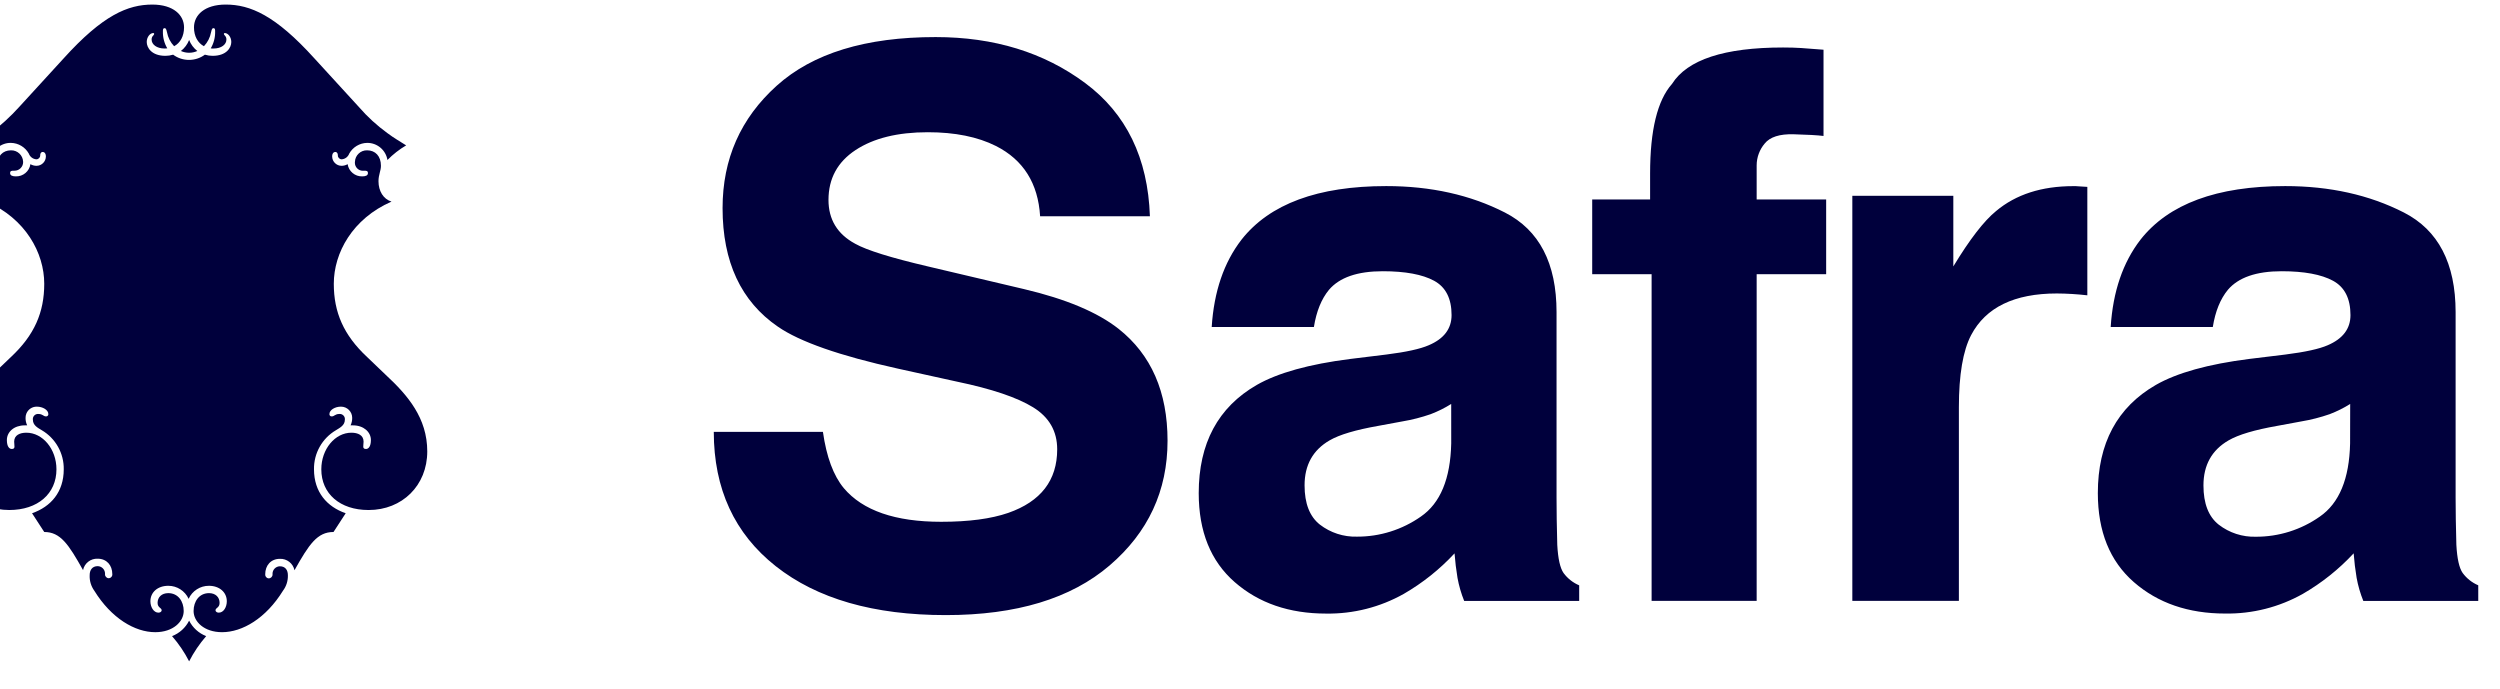
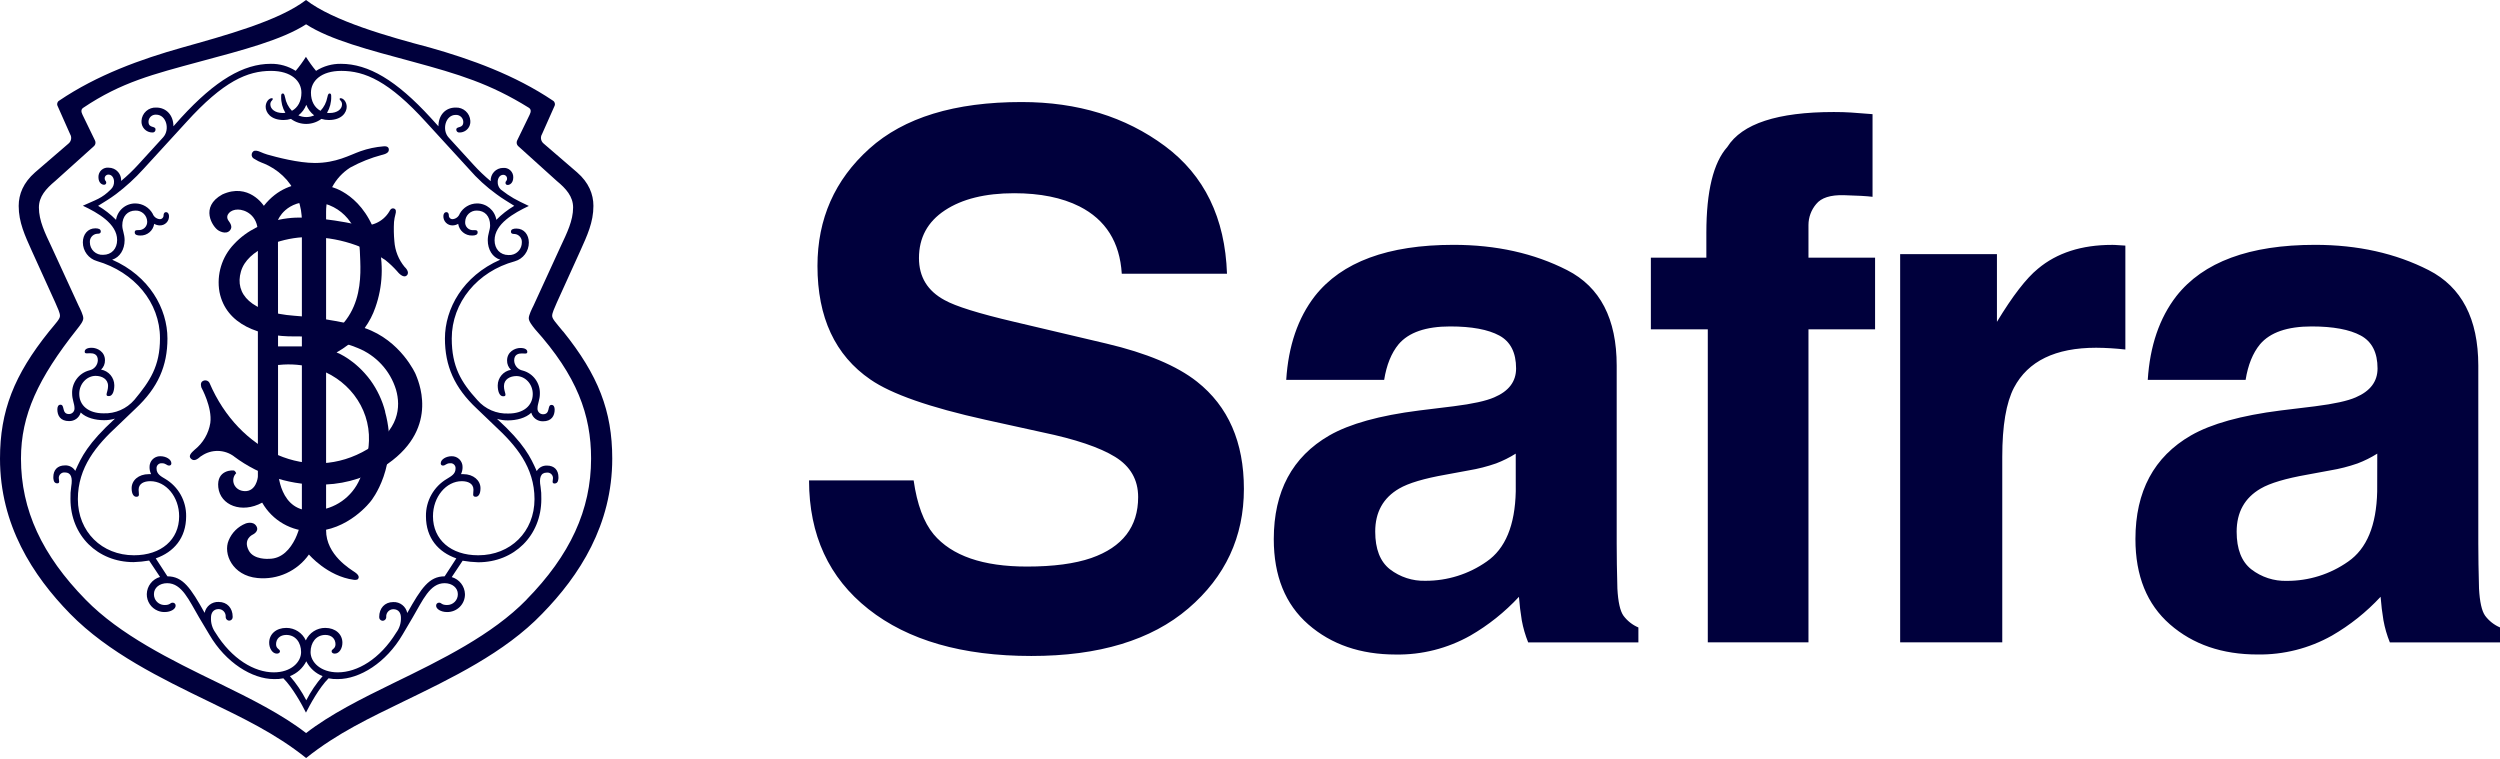
- <svg xmlns="http://www.w3.org/2000/svg" clip-rule="evenodd" fill-rule="evenodd" stroke-linejoin="round" stroke-miterlimit="2" width="345" height="95" viewBox="118 155 345 95">
-   <g fill="#00003c" fill-rule="nonzero" transform="matrix(1.04956 0 0 1.04956 100 145.423)">
-     <path d="m125.351 65.91c.468 3.285 1.382 5.75 2.741 7.392 2.494 2.955 6.763 4.431 12.808 4.43 3.625 0 6.567-.392 8.826-1.173 4.286-1.5 6.428-4.286 6.428-8.358 0-2.38-1.054-4.22-3.163-5.52s-5.44-2.424-9.992-3.372l-7.789-1.715c-7.655-1.694-12.916-3.535-15.782-5.52-4.848-3.323-7.272-8.52-7.272-15.592 0-6.45 2.372-11.81 7.114-16.082 4.743-4.271 11.712-6.405 20.906-6.4 7.676 0 14.224 2.011 19.644 6.034s8.261 9.863 8.524 17.522h-14.436c-.267-4.33-2.202-7.409-5.806-9.235-2.399-1.206-5.385-1.81-8.956-1.81-3.971 0-7.142.784-9.511 2.349s-3.553 3.748-3.553 6.548c0 2.582 1.172 4.504 3.515 5.767 1.499.845 4.686 1.838 9.56 2.981l12.628 2.979c5.533 1.305 9.681 3.048 12.446 5.231 4.288 3.392 6.432 8.294 6.432 14.709 0 6.583-2.541 12.05-7.623 16.402-5.083 4.35-12.262 6.525-21.539 6.523-9.473 0-16.923-2.143-22.35-6.428-5.427-4.286-8.144-10.173-8.151-17.663h14.351zm82.608-3.672c-.854.536-1.758.986-2.7 1.344-1.216.423-2.466.743-3.736.954l-3.163.585c-2.967.524-5.1 1.154-6.394 1.908-2.193 1.272-3.288 3.242-3.286 5.91 0 2.38.669 4.1 2.007 5.158 1.395 1.077 3.12 1.639 4.882 1.588 3.007.012 5.944-.911 8.404-2.64 2.559-1.76 3.888-4.969 3.989-9.625l-.003-5.183zm-8.51-6.5c2.59-.325 4.442-.733 5.557-1.22 1.999-.848 3-2.168 3.002-3.961 0-2.183-.768-3.69-2.302-4.52-1.535-.831-3.782-1.248-6.742-1.25-3.332 0-5.691.815-7.078 2.446-.992 1.204-1.651 2.832-1.979 4.883h-13.437c.295-4.656 1.603-8.484 3.922-11.484 3.693-4.694 10.035-7.04 19.026-7.04 5.858 0 11.055 1.157 15.591 3.47 4.537 2.315 6.804 6.683 6.801 13.104v24.434c0 1.697.029 3.75.095 6.161.099 1.824.375 3.06.83 3.71.527.713 1.236 1.271 2.052 1.617v2.052h-15.12c-.395-.978-.689-1.993-.879-3.03-.177-1.069-.307-2.145-.39-3.226-1.947 2.1-4.198 3.896-6.678 5.327-3.115 1.752-6.64 2.646-10.214 2.59-4.846 0-8.848-1.377-12.006-4.132-3.159-2.755-4.738-6.656-4.738-11.702 0-6.548 2.541-11.29 7.623-14.223 2.786-1.596 6.887-2.736 12.302-3.422zm54.536-40.298c.703.05 1.69.123 2.928.222v11.34c-.781-.1-2.088-.173-3.93-.223-1.842-.049-3.107.352-3.807 1.222-.677.8-1.051 1.814-1.054 2.862v4.492h9.138v9.826h-9.138v42.95h-13.813v-42.951h-7.81v-9.826h7.613v-3.418c0-5.699.961-9.625 2.882-11.78 2.018-3.192 6.883-4.787 14.597-4.787.876 0 1.673.023 2.39.07m36.424 18.183c.179.018.576.042 1.195.074v14.258c-1.328-.152-2.663-.233-4-.243-5.598 0-9.357 1.825-11.279 5.474-1.073 2.054-1.61 5.215-1.61 9.485v25.46h-14.01v-53.261h13.279v9.287c2.149-3.55 4.024-5.979 5.624-7.283 2.603-2.183 5.988-3.274 10.154-3.274.26 0 .478 0 .657.024m35.746 28.614c-.854.537-1.758.987-2.7 1.345-1.216.423-2.466.743-3.736.954l-3.163.585c-2.967.524-5.1 1.154-6.394 1.908-2.2 1.272-3.3 3.246-3.3 5.921 0 2.38.669 4.1 2.007 5.158 1.394 1.078 3.12 1.64 4.882 1.588 3.006.012 5.941-.91 8.4-2.64 2.561-1.761 3.892-4.97 3.993-9.626zm-8.51-6.498c2.59-.326 4.442-.734 5.557-1.222 1.994-.854 2.991-2.174 2.991-3.96 0-2.183-.767-3.69-2.302-4.52-1.535-.831-3.783-1.248-6.745-1.25-3.329 0-5.688.815-7.075 2.446-.991 1.204-1.651 2.832-1.979 4.883h-13.426c.295-4.656 1.603-8.484 3.922-11.484 3.693-4.694 10.035-7.04 19.026-7.04 5.858 0 11.055 1.157 15.591 3.47 4.537 2.315 6.807 6.68 6.812 13.097v24.435c0 1.697.033 3.75.098 6.161.099 1.824.375 3.06.83 3.71.527.712 1.234 1.271 2.049 1.618v2.052h-15.114c-.394-.978-.689-1.994-.878-3.031-.179-1.069-.309-2.145-.39-3.225-1.948 2.099-4.199 3.895-6.679 5.327-3.115 1.752-6.64 2.646-10.213 2.59-4.846 0-8.848-1.377-12.007-4.132-3.159-2.756-4.738-6.656-4.738-11.702 0-6.548 2.541-11.29 7.624-14.223 2.786-1.596 6.886-2.737 12.301-3.422l4.745-.577z" />
-     <path d="m65.594 76.183c-3.74 0-6.196-2.14-6.196-5.35 0-2.675 1.817-4.815 3.954-4.815.854 0 1.602.32 1.602 1.175 0 .535-.214.965.32.965.32 0 .643-.32.643-1.18 0-1.055-.963-1.925-2.351-1.925h-.323c.144-.3.218-.63.214-.964 0-.011 0-.023 0-.034 0-.802-.66-1.462-1.462-1.462-.01 0-.021 0-.032 0-.748 0-1.497.43-1.497.964-.018.134.063.263.191.306.042.014.086.018.13.011.319 0 .428-.317.962-.317.027-.003.053-.005.08-.005.367 0 .67.303.67.67 0 .027-.002.054-.005.081 0 .75-.64 1.056-1.174 1.39-1.816 1.067-2.92 3.035-2.885 5.14 0 2.995 1.712 4.927 4.168 5.776l-1.602 2.464c-2.137 0-3.209 1.608-5.131 5.03-.182-.902-1.003-1.542-1.922-1.5-1.178 0-1.926.855-1.926 2.035-.026.262.166.501.428.531.011.001.023.001.034.001.275 0 .502-.226.502-.502 0-.01 0-.02-.001-.03-.002-.024-.003-.049-.003-.073 0-.533.433-.974.966-.983.748 0 1.054.535 1.054 1.175.023.732-.204 1.45-.643 2.035-2.242 3.636-5.342 5.455-8.013 5.455-2.354 0-3.742-1.39-3.742-2.78 0-1.285.748-2.355 2.03-2.355.855 0 1.389.535 1.389 1.281 0 .644-.534.644-.534.965 0 .214.214.32.429.32.643 0 1.054-.746 1.054-1.496 0-1.18-.963-2.035-2.351-2.035-1.148-.005-2.197.669-2.67 1.715-.476-1.044-1.524-1.717-2.672-1.715-1.405 0-2.354.856-2.354 2.035 0 .75.428 1.496 1.054 1.496.21 0 .425-.106.425-.32 0-.32-.534-.32-.534-.965 0-.746.534-1.281 1.406-1.281 1.279 0 2.028 1.056 2.028 2.355 0 1.39-1.389 2.78-3.74 2.78-2.67 0-5.77-1.82-8.016-5.455-.429-.595-.643-1.319-.607-2.052 0-.641.32-1.176 1.054-1.176.533.009.966.45.966.983 0 .024-.001.049-.003.073-.001.01-.001.02-.001.03 0 .275.227.502.502.502.01 0 .019 0 .029-.001.263-.029.456-.268.429-.531 0-1.18-.748-2.035-1.922-2.035-.921-.045-1.744.596-1.926 1.5-1.908-3.407-2.977-5.012-5.103-5.012l-1.602-2.464c2.46-.855 4.168-2.78 4.168-5.776.034-2.105-1.071-4.073-2.886-5.14-.534-.32-1.173-.64-1.173-1.39-.003-.026-.005-.052-.005-.078 0-.369.304-.673.673-.673.027 0 .054.002.08.005.535 0 .64.317.96.317.014.002.027.003.041.003.156 0 .284-.128.284-.284 0-.012 0-.024-.002-.036 0-.535-.748-.964-1.497-.964-.609-.017-1.168.351-1.393.917-.073.184-.109.38-.104.579-.004.334.07.664.214.964h-.32c-1.405 0-2.35.856-2.35 1.926 0 .858.32 1.179.64 1.179.533 0 .319-.43.319-.965 0-.855.748-1.175 1.606-1.175 2.137 0 3.953 2.14 3.953 4.815 0 3.21-2.46 5.35-6.199 5.35-4.382 0-7.696-3.21-7.696-7.705 0-4.39 2.566-7.392 5.45-10.056l2.46-2.355c3.1-2.89 4.38-5.885 4.38-9.627 0-4.069-2.46-8.563-7.584-10.809 1.054-.32 1.708-1.408 1.708-2.675 0-.855-.32-1.387-.32-2.03 0-1.286.748-2.035 1.817-2.035.851-.028 1.574.649 1.602 1.5.001.017.001.035.001.052 0 .618-.509 1.127-1.127 1.127-.017 0-.034 0-.051-.001-.32 0-.534 0-.534.32s.323.426.748.426c.951.032 1.784-.663 1.922-1.605.23.134.488.208.752.215.017.001.033.001.05.001.676 0 1.231-.556 1.231-1.231 0-.018 0-.037-.001-.055 0-.214-.106-.535-.425-.535-.215 0-.32.215-.32.426.001.011.001.022.001.033 0 .278-.229.507-.507.507-.01 0-.019 0-.029-.001-.438-.043-.813-.336-.962-.75-.477-.853-1.374-1.39-2.351-1.408-1.322-.023-2.471.943-2.675 2.25-.733-.745-1.56-1.391-2.46-1.922.854-.54 1.603-.965 2.46-1.61 1.352-1.022 2.605-2.168 3.743-3.424l5.876-6.42c5.13-5.67 8.434-7.06 11.65-7.06 2.779 0 4.167 1.39 4.167 2.995 0 1.179-.502 2.052-1.304 2.481-.487-.507-.813-1.148-.938-1.84-.109-.532-.214-.532-.323-.532-.215 0-.215.21-.215.426-.02.782.18 1.554.577 2.228-.116 0-.236.02-.352.02-1.054 0-1.708-.538-1.708-1.178-.01-.2.069-.395.215-.532.21-.215.105-.324 0-.324-.429 0-.858.535-.858 1.176 0 .75.643 1.82 2.46 1.82.342 0 .682-.051 1.009-.152 1.238.917 2.94.917 4.178 0 .328.101.67.152 1.012.152 1.814 0 2.46-1.056 2.46-1.82 0-.64-.428-1.176-.854-1.176-.105 0-.214.11 0 .324.143.139.219.333.211.532 0 .64-.64 1.179-1.708 1.179-.123 0-.246 0-.351-.021.397-.674.597-1.446.576-2.228 0-.215 0-.426-.214-.426-.106 0-.215 0-.32.531-.127.692-.453 1.331-.938 1.841-.801-.43-1.308-1.302-1.308-2.481 0-1.605 1.389-2.996 4.168-2.996 3.205 0 6.52 1.39 11.65 7.061l5.876 6.42c1.112 1.281 2.368 2.43 3.742 3.425.854.644 1.603 1.056 2.46 1.608-.9.53-1.727 1.177-2.46 1.922-.208-1.304-1.354-2.268-2.674-2.249-.977.017-1.875.554-2.351 1.408-.149.413-.523.706-.96.75-.01.001-.02.001-.03.001-.277 0-.505-.228-.505-.505 0-.012 0-.023.001-.035 0-.21-.109-.426-.32-.426-.323 0-.428.32-.428.535-.001.017-.001.033-.001.05 0 .678.558 1.236 1.236 1.236.016 0 .031 0 .047-.001.264-.007.522-.081.75-.215.14.94.971 1.634 1.921 1.605.43 0 .749-.105.749-.425s-.215-.32-.534-.32c-.043.005-.087.008-.131.008-.577 0-1.052-.475-1.052-1.052 0-.045.003-.091.009-.136.031-.849.75-1.523 1.599-1.5 1.072 0 1.82.75 1.82 2.035 0 .644-.323 1.176-.323 2.031 0 1.285.643 2.355 1.711 2.675-5.13 2.246-7.587 6.74-7.587 10.81 0 3.741 1.283 6.736 4.379 9.626l2.46 2.355c2.885 2.675 5.45 5.667 5.45 10.056 0 4.495-3.314 7.705-7.696 7.705zm-23.577 19.897c-.612-1.192-1.366-2.305-2.246-3.315.975-.377 1.775-1.102 2.246-2.035.47.932 1.269 1.657 2.242 2.035-.878 1.011-1.631 2.124-2.242 3.315zm1.079-80.251c-.687.31-1.474.31-2.161 0 .485-.375.859-.875 1.082-1.447.222.571.595 1.072 1.079 1.447z" />
-   </g>
+ <svg xmlns="http://www.w3.org/2000/svg" fill="none" width="343" height="104" viewBox="0 0 343 104">
+   <path d="M125.351 65.91c.468 3.285 1.382 5.75 2.741 7.392 2.494 2.955 6.763 4.431 12.808 4.43 3.625 0 6.567-.392 8.826-1.173 4.286-1.5 6.428-4.286 6.428-8.358 0-2.38-1.054-4.22-3.163-5.52-2.109-1.3-5.44-2.424-9.992-3.372l-7.789-1.715c-7.655-1.694-12.916-3.535-15.782-5.52-4.848-3.323-7.272-8.52-7.272-15.592 0-6.45 2.372-11.81 7.114-16.082 4.743-4.271 11.712-6.405 20.906-6.4 7.676 0 14.224 2.011 19.644 6.034 5.42 4.023 8.261 9.863 8.524 17.522h-14.436c-.267-4.33-2.202-7.409-5.806-9.235-2.399-1.206-5.385-1.81-8.956-1.81-3.971 0-7.142.784-9.511 2.349-2.369 1.565-3.553 3.748-3.553 6.548 0 2.582 1.172 4.504 3.515 5.767 1.499.845 4.686 1.838 9.56 2.981l12.628 2.979c5.533 1.305 9.681 3.048 12.446 5.231 4.288 3.392 6.432 8.294 6.432 14.709 0 6.583-2.541 12.05-7.623 16.402-5.083 4.35-12.262 6.525-21.539 6.523-9.473 0-16.923-2.143-22.35-6.428-5.427-4.286-8.144-10.173-8.151-17.663h14.351zm82.608-3.672c-.854.536-1.758.986-2.7 1.344a22.675 22.675 0 0 1-3.736.954l-3.163.585c-2.967.524-5.1 1.154-6.394 1.908-2.193 1.272-3.288 3.242-3.286 5.91 0 2.38.669 4.1 2.007 5.158a7.625 7.625 0 0 0 4.882 1.588 14.51 14.51 0 0 0 8.404-2.64c2.559-1.76 3.888-4.969 3.989-9.625l-.003-5.183zm-8.51-6.5c2.59-.325 4.442-.733 5.557-1.22 1.999-.848 3-2.168 3.002-3.961 0-2.183-.768-3.69-2.302-4.52-1.535-.831-3.782-1.248-6.742-1.25-3.332 0-5.691.815-7.078 2.446-.992 1.204-1.651 2.832-1.979 4.883H176.47c.295-4.656 1.603-8.484 3.922-11.484 3.693-4.694 10.035-7.04 19.026-7.04 5.858 0 11.055 1.157 15.591 3.47 4.537 2.315 6.804 6.683 6.801 13.104V74.6c0 1.697.029 3.75.095 6.161.099 1.824.375 3.06.83 3.71a4.961 4.961 0 0 0 2.052 1.617v2.052h-15.12a15.59 15.59 0 0 1-.879-3.03 36.989 36.989 0 0 1-.39-3.226 28.58 28.58 0 0 1-6.678 5.327 20.188 20.188 0 0 1-10.214 2.59c-4.846 0-8.848-1.377-12.006-4.132-3.159-2.755-4.738-6.656-4.738-11.702 0-6.548 2.541-11.29 7.623-14.223 2.786-1.596 6.887-2.736 12.302-3.422l4.762-.584zm54.536-40.298c.703.05 1.69.123 2.928.222v11.34c-.781-.1-2.088-.173-3.93-.223-1.842-.049-3.107.352-3.807 1.222a4.45 4.45 0 0 0-1.054 2.862v4.492h9.138v9.826h-9.138v42.95h-13.813V45.18h-7.81v-9.826h7.613v-3.418c0-5.699.961-9.625 2.882-11.78 2.018-3.192 6.883-4.787 14.597-4.787.876 0 1.673.023 2.39.07m36.424 18.183c.179.018.576.042 1.195.074v14.258a37.791 37.791 0 0 0-4-.243c-5.598 0-9.357 1.825-11.279 5.474-1.073 2.054-1.61 5.215-1.61 9.485v25.46h-14.01V34.869h13.279v9.287c2.149-3.55 4.024-5.979 5.624-7.283 2.603-2.183 5.988-3.274 10.154-3.274.26 0 .478 0 .657.024m35.746 28.614c-.854.537-1.758.987-2.7 1.345a22.675 22.675 0 0 1-3.736.954l-3.163.585c-2.967.524-5.1 1.154-6.394 1.908-2.2 1.272-3.3 3.246-3.3 5.921 0 2.38.669 4.1 2.007 5.158a7.614 7.614 0 0 0 4.882 1.588c3.006.012 5.941-.91 8.4-2.64 2.561-1.761 3.892-4.97 3.993-9.626l.011-5.193zm-8.51-6.498c2.59-.326 4.442-.734 5.557-1.222 1.994-.854 2.991-2.174 2.991-3.96 0-2.183-.767-3.69-2.302-4.52-1.535-.831-3.783-1.248-6.745-1.25-3.329 0-5.688.815-7.075 2.446-.991 1.204-1.651 2.832-1.979 4.883h-13.426c.295-4.656 1.603-8.484 3.922-11.484 3.693-4.694 10.035-7.04 19.026-7.04 5.858 0 11.055 1.157 15.591 3.47 4.537 2.315 6.807 6.68 6.812 13.097v24.435c0 1.697.033 3.75.098 6.161.099 1.824.375 3.06.83 3.71A4.972 4.972 0 0 0 343 86.083v2.052h-15.114a15.583 15.583 0 0 1-.878-3.031 35.861 35.861 0 0 1-.39-3.225 28.652 28.652 0 0 1-6.679 5.327 20.185 20.185 0 0 1-10.213 2.59c-4.846 0-8.848-1.377-12.007-4.132-3.159-2.756-4.738-6.656-4.738-11.702 0-6.548 2.541-11.29 7.624-14.223 2.786-1.596 6.886-2.737 12.301-3.422l4.745-.577zM65.6 76.183c-3.74 0-6.196-2.14-6.196-5.35 0-2.675 1.817-4.815 3.954-4.815.854 0 1.602.32 1.602 1.175 0 .535-.214.965.32.965.32 0 .643-.32.643-1.18 0-1.055-.963-1.925-2.351-1.925h-.323c.144-.3.218-.63.214-.964a1.462 1.462 0 0 0-1.494-1.496c-.748 0-1.497.43-1.497.964a.283.283 0 0 0 .191.306.28.28 0 0 0 .13.011c.319 0 .428-.317.962-.317a.67.67 0 0 1 .745.746c0 .75-.64 1.056-1.174 1.39a5.848 5.848 0 0 0-2.885 5.14c0 2.995 1.712 4.927 4.168 5.776l-1.602 2.464c-2.137 0-3.209 1.608-5.131 5.03a1.873 1.873 0 0 0-1.922-1.5c-1.178 0-1.926.855-1.926 2.035a.486.486 0 0 0 .428.531.502.502 0 0 0 .535-.531.983.983 0 0 1 .963-1.056c.748 0 1.054.535 1.054 1.175a3.22 3.22 0 0 1-.643 2.035c-2.242 3.636-5.342 5.455-8.013 5.455-2.354 0-3.742-1.39-3.742-2.78 0-1.285.748-2.355 2.03-2.355.855 0 1.389.535 1.389 1.281 0 .644-.534.644-.534.965 0 .214.214.32.429.32.643 0 1.054-.746 1.054-1.496 0-1.18-.963-2.035-2.351-2.035a2.917 2.917 0 0 0-2.67 1.715 2.932 2.932 0 0 0-2.672-1.715c-1.405 0-2.354.856-2.354 2.035 0 .75.428 1.496 1.054 1.496.21 0 .425-.106.425-.32 0-.32-.534-.32-.534-.965 0-.746.534-1.281 1.406-1.281 1.279 0 2.028 1.056 2.028 2.355 0 1.39-1.389 2.78-3.74 2.78-2.67 0-5.77-1.82-8.016-5.455a3.239 3.239 0 0 1-.607-2.052c0-.641.32-1.176 1.054-1.176a.983.983 0 0 1 .963 1.056.502.502 0 0 0 .53.531.485.485 0 0 0 .429-.531c0-1.18-.748-2.035-1.922-2.035a1.871 1.871 0 0 0-1.926 1.5c-1.908-3.407-2.977-5.012-5.103-5.012l-1.602-2.464c2.46-.855 4.168-2.78 4.168-5.776a5.853 5.853 0 0 0-2.886-5.14c-.534-.32-1.173-.64-1.173-1.39a.673.673 0 0 1 .748-.746c.535 0 .64.317.96.317a.284.284 0 0 0 .323-.317c0-.535-.748-.964-1.497-.964a1.456 1.456 0 0 0-1.393.917c-.073.184-.109.38-.104.579-.004.334.07.664.214.964h-.32c-1.405 0-2.35.856-2.35 1.926 0 .858.32 1.179.64 1.179.533 0 .319-.43.319-.965 0-.855.748-1.175 1.606-1.175 2.137 0 3.953 2.14 3.953 4.815 0 3.21-2.46 5.35-6.199 5.35-4.382 0-7.696-3.21-7.696-7.705 0-4.39 2.566-7.392 5.45-10.056l2.46-2.355c3.1-2.89 4.38-5.885 4.38-9.627 0-4.069-2.46-8.563-7.584-10.809 1.054-.32 1.708-1.408 1.708-2.675 0-.855-.32-1.387-.32-2.03 0-1.286.748-2.035 1.817-2.035a1.552 1.552 0 0 1 1.602 1.5 1.127 1.127 0 0 1-1.177 1.178c-.32 0-.534 0-.534.32s.323.426.748.426a1.878 1.878 0 0 0 1.922-1.605c.23.134.488.208.752.215a1.231 1.231 0 0 0 1.28-1.285c0-.214-.106-.535-.425-.535-.215 0-.32.215-.32.426a.507.507 0 0 1-.535.539 1.141 1.141 0 0 1-.962-.75 2.75 2.75 0 0 0-2.351-1.408 2.661 2.661 0 0 0-2.675 2.25 11.997 11.997 0 0 0-2.46-1.922c.854-.54 1.603-.965 2.46-1.61a27.076 27.076 0 0 0 3.743-3.424l5.876-6.42c5.13-5.67 8.434-7.06 11.65-7.06 2.779 0 4.167 1.39 4.167 2.995 0 1.179-.502 2.052-1.304 2.481a3.57 3.57 0 0 1-.938-1.84c-.109-.532-.214-.532-.323-.532-.215 0-.215.21-.215.426a4.17 4.17 0 0 0 .577 2.228c-.116 0-.236.02-.352.02-1.054 0-1.708-.538-1.708-1.178a.683.683 0 0 1 .215-.532c.21-.215.105-.324 0-.324-.429 0-.858.535-.858 1.176 0 .75.643 1.82 2.46 1.82.342 0 .682-.051 1.009-.152a3.51 3.51 0 0 0 4.178 0c.328.101.67.152 1.012.152 1.814 0 2.46-1.056 2.46-1.82 0-.64-.428-1.176-.854-1.176-.105 0-.214.11 0 .324a.703.703 0 0 1 .211.532c0 .64-.64 1.179-1.708 1.179-.123 0-.246 0-.351-.021a4.17 4.17 0 0 0 .576-2.228c0-.215 0-.426-.214-.426-.106 0-.215 0-.32.531a3.624 3.624 0 0 1-.938 1.841c-.801-.43-1.308-1.302-1.308-2.481 0-1.605 1.389-2.996 4.168-2.996 3.205 0 6.52 1.39 11.65 7.061l5.876 6.42a22.152 22.152 0 0 0 3.742 3.425c.854.644 1.603 1.056 2.46 1.608-.9.53-1.727 1.177-2.46 1.922a2.669 2.669 0 0 0-2.674-2.249 2.746 2.746 0 0 0-2.351 1.408 1.143 1.143 0 0 1-.96.75.505.505 0 0 1-.534-.539c0-.21-.109-.426-.32-.426-.323 0-.428.32-.428.535a1.236 1.236 0 0 0 1.282 1.285c.264-.007.522-.081.75-.215a1.884 1.884 0 0 0 1.921 1.605c.43 0 .749-.105.749-.425s-.215-.32-.534-.32a1.052 1.052 0 0 1-1.174-1.18 1.557 1.557 0 0 1 1.599-1.5c1.072 0 1.82.75 1.82 2.035 0 .644-.323 1.176-.323 2.031 0 1.285.643 2.355 1.711 2.675-5.13 2.246-7.587 6.74-7.587 10.81 0 3.741 1.283 6.736 4.379 9.626l2.46 2.355c2.885 2.675 5.45 5.667 5.45 10.056 0 4.495-3.314 7.705-7.696 7.705H65.6zM42.023 96.08a16.572 16.572 0 0 0-2.246-3.315 4.22 4.22 0 0 0 2.246-2.035 4.22 4.22 0 0 0 2.242 2.035 16.606 16.606 0 0 0-2.242 3.315zm1.079-80.251a2.629 2.629 0 0 1-2.161 0 3.381 3.381 0 0 0 1.082-1.447 3.375 3.375 0 0 0 1.079 1.447zM75.046 63.88a1.541 1.541 0 0 0-1.406.753c-.854-1.925-1.708-3.745-5.45-7.17.485.148.99.22 1.497.215 1.177 0 2.46-.324 3.205-1.056a1.616 1.616 0 0 0 1.606 1.18c1.173 0 1.602-.75 1.602-1.606 0-.323-.109-.644-.429-.644-.64 0-.105 1.285-1.173 1.285a.762.762 0 0 1-.749-.859c0-.531.32-1.175.32-1.925a3.172 3.172 0 0 0-2.351-3.21 1.451 1.451 0 0 1-1.174-1.39c0-.856.64-.962 1.054-.962.415 0 .749.106.749-.214s-.32-.535-.96-.535c-.748 0-1.816.535-1.816 1.71a1.689 1.689 0 0 0 .534 1.285 2.19 2.19 0 0 0-1.817 2.144c0 .746.21 1.492.749 1.492.64 0 .105-.535.105-1.39 0-.961.854-1.387 1.711-1.387 1.174 0 2.242 1.056 2.242 2.464 0 1.605-1.282 2.675-3.314 2.675a5.333 5.333 0 0 1-4.287-1.844c-2.245-2.464-3.514-4.6-3.514-8.448 0-4.928 3.514-9.204 8.655-10.595a2.656 2.656 0 0 0 1.923-2.57c0-1.055-.64-1.921-1.708-1.921-.429 0-.749.102-.749.426s.32.32.534.32a1.086 1.086 0 0 1 .96 1.176 1.72 1.72 0 0 1-1.13 1.614 1.71 1.71 0 0 1-.687.1c-1.174 0-1.922-.855-1.922-2.034 0-2.246 2.674-3.745 4.702-4.703-1.817-.859-2.46-1.18-3.848-2.25a1.377 1.377 0 0 1-.425-1.055c0-.535.32-.965.748-.965a.507.507 0 0 1 .534.536c0 .32-.214.32-.214.535a.282.282 0 0 0 .32.32c.214 0 .748-.211.748-1.056a1.269 1.269 0 0 0-1.388-1.285 1.714 1.714 0 0 0-1.711 1.82 22.692 22.692 0 0 1-2.351-2.246l-3.42-3.745c-.963-1.056-.428-3.1.96-3.1a.982.982 0 0 1 1.054.964c0 .96-.963.531-.963 1.056a.389.389 0 0 0 .432.394 1.48 1.48 0 0 0 1.42-.997c.068-.195.094-.402.077-.608a1.93 1.93 0 0 0-2.03-1.816c-1.407 0-2.348 1.056-2.348 2.57l-1.072-1.18c-4.702-5.136-8.547-7.392-12.3-7.392a6.181 6.181 0 0 0-3.42.965 16.702 16.702 0 0 1-1.387-1.926 16.76 16.76 0 0 1-1.406 1.926 6.181 6.181 0 0 0-3.42-.965c-3.739 0-7.587 2.25-12.3 7.392l-1.053 1.18c0-1.5-.963-2.57-2.351-2.57a1.924 1.924 0 0 0-2.031 1.816 1.49 1.49 0 0 0 1.497 1.605.387.387 0 0 0 .425-.426c0-.535-.96-.106-.96-1.056a.985.985 0 0 1 .66-.914.98.98 0 0 1 .395-.05c1.388 0 1.922 2.03.962 3.1L18.97 22.58a22.703 22.703 0 0 1-2.351 2.245 1.721 1.721 0 0 0-1.03-1.678 1.713 1.713 0 0 0-.678-.141 1.264 1.264 0 0 0-1.406 1.284c0 .86.534 1.056.749 1.056a.281.281 0 0 0 .32-.32c0-.215-.211-.215-.211-.535a.505.505 0 0 1 .534-.535c.428 0 .748.43.748.964a1.38 1.38 0 0 1-.428 1.056c-1.283 1.285-2.032 1.408-3.849 2.25 2.032.957 4.702 2.463 4.702 4.702 0 1.179-.745 2.034-1.922 2.034a1.713 1.713 0 0 1-1.817-1.714 1.093 1.093 0 0 1 .963-1.175c.211 0 .534 0 .534-.32 0-.321-.323-.427-.748-.427-1.054 0-1.712.856-1.712 1.922a2.667 2.667 0 0 0 1.926 2.57c5.128 1.5 8.656 5.67 8.656 10.594 0 3.851-1.388 5.882-3.514 8.448a5.338 5.338 0 0 1-4.25 1.848c-2.03 0-3.313-1.056-3.313-2.675 0-1.39 1.054-2.464 2.245-2.464.854 0 1.708.426 1.708 1.387 0 .855-.534 1.39.11 1.39.534 0 .748-.746.748-1.492a2.198 2.198 0 0 0-1.817-2.144 1.7 1.7 0 0 0 .534-1.285c0-1.175-1.054-1.71-1.817-1.71-.643 0-.963.214-.963.535 0 .32.32.214.749.214s1.054.106 1.054.961a1.459 1.459 0 0 1-1.173 1.39 3.163 3.163 0 0 0-2.355 3.21c0 .75.323 1.409.323 1.926a.765.765 0 0 1-.748.859c-1.054 0-.534-1.285-1.177-1.285-.32 0-.426.32-.426.644 0 .856.426 1.605 1.603 1.605a1.608 1.608 0 0 0 1.602-1.179c.749.746 2.031 1.056 3.205 1.056a5.004 5.004 0 0 0 1.497-.215c-3.739 3.425-4.596 5.245-5.45 7.17a1.544 1.544 0 0 0-1.406-.753c-1.054 0-1.602.644-1.602 1.608 0 .212 0 .856.534.856.425 0 .214-.43.214-.75a.761.761 0 0 1 .854-.746c.854 0 1.054.746.854 1.925a9.306 9.306 0 0 0-.105 1.71c0 5.027 3.739 8.667 8.655 8.667.716-.02 1.43-.091 2.137-.215l1.497 2.25a2.503 2.503 0 0 0-1.817 2.35 2.425 2.425 0 0 0 1.512 2.288c.3.122.623.182.948.176.857 0 1.497-.43 1.497-.859a.39.39 0 0 0-.425-.425c-.324 0-.324.32-1.055.32a1.46 1.46 0 0 1-1.393-.92 1.465 1.465 0 0 1-.104-.58c0-.851.752-1.495 1.817-1.495 2.031 0 2.994 2.354 4.382 4.705l1.406 2.355c2.246 3.85 5.876 6.097 8.87 6.097a5.26 5.26 0 0 0 1.283-.106c1.282 1.285 2.565 3.636 3.1 4.706.533-1.056 1.813-3.421 3.099-4.706a5.26 5.26 0 0 0 1.282.106c2.99 0 6.625-2.246 8.87-6.097l1.388-2.355c1.388-2.35 2.351-4.706 4.383-4.706 1.054 0 1.816.645 1.816 1.496a1.465 1.465 0 0 1-1.497 1.5c-.748 0-.748-.32-1.054-.32a.39.39 0 0 0-.429.425c0 .43.643.86 1.497.86a2.42 2.42 0 0 0 2.46-2.465 2.512 2.512 0 0 0-1.813-2.33l1.494-2.249c.706.124 1.42.195 2.136.215 4.92 0 8.66-3.64 8.66-8.666a9.309 9.309 0 0 0-.106-1.71c-.215-1.18 0-1.926.854-1.926a.759.759 0 0 1 .854.746c0 .32-.215.75.214.75.534 0 .534-.644.534-.855 0-.965-.534-1.609-1.602-1.609l.028.007zm-2.808 18.4c-4.702 4.815-11.65 8.237-18.274 11.45-4.382 2.14-8.655 4.277-11.97 6.846-3.313-2.57-7.59-4.706-11.969-6.846-6.627-3.213-13.572-6.635-18.273-11.45-5.975-6.096-8.874-12.32-8.874-19.359 0-5.983 2.355-11.02 7.696-17.76.425-.54.854-1.074.854-1.5 0-.426-.429-1.285-.64-1.71l-3.742-8.135c-.854-1.816-1.708-3.52-1.708-5.347 0-1.5.963-2.57 2.242-3.64l5.345-4.81a.655.655 0 0 0 .106-.75l-1.708-3.52c-.215-.43-.215-.754.105-.965 5.236-3.52 9.619-4.6 15.923-6.314 5.974-1.605 11.33-2.996 14.644-5.136 3.314 2.14 8.655 3.52 14.64 5.136 6.304 1.714 10.581 2.995 15.923 6.314.32.211.32.535.105.965l-1.708 3.52a.662.662 0 0 0 .11.75l5.323 4.807c1.283 1.056 2.242 2.14 2.242 3.64 0 1.82-.854 3.52-1.708 5.346l-3.732 8.135c-.214.425-.643 1.284-.643 1.71 0 .426.429.961.854 1.5 5.774 6.42 7.696 11.767 7.696 17.76 0 7.04-2.885 13.267-8.87 19.36l.011.003zm5.011-36.806c-.96-1.18-1.493-1.715-1.493-2.14 0-.426.32-1.056.64-1.82l3.204-7.061c.963-2.14 1.817-3.96 1.817-6.202 0-1.608-.64-3.214-2.242-4.604l-4.597-3.96a.997.997 0 0 1-.214-1.284l1.712-3.851a.564.564 0 0 0-.215-.746c-5.236-3.52-11.22-5.674-16.886-7.28C53.31 5.03 45.723 2.89 41.985 0c-3.743 2.89-11.33 4.928-16.995 6.526-5.665 1.598-11.647 3.748-16.869 7.279a.556.556 0 0 0-.214.746l1.711 3.854a.994.994 0 0 1-.21 1.285L4.81 23.65c-1.603 1.408-2.246 2.995-2.246 4.604 0 2.242.854 4.061 1.817 6.201l3.205 7.061c.323.75.643 1.39.643 1.82 0 .43-.534.96-1.497 2.14C1.926 51.46 0 56.388 0 62.916c0 9.092 4.488 16.044 9.618 21.292 5.236 5.347 12.504 8.877 19.132 12.087 4.382 2.14 8.975 4.28 13.252 7.705 4.273-3.425 8.87-5.565 13.252-7.705 6.624-3.21 14-6.74 19.128-12.087C79.512 78.96 84 72.008 84 62.917c0-6.53-1.922-11.45-6.733-17.441" fill="#00003C" />
+   <path d="M49.382 65.697a7.165 7.165 0 0 1-2.469 3.056 7.147 7.147 0 0 1-3.706 1.291c-4.986.412-5.06-5.515-5.06-5.515V50.066h.147a12.71 12.71 0 0 1 4.783.412c4.491 1.274 7.707 5.332 7.545 10.003a13.857 13.857 0 0 1-1.24 5.216zM38.136 30.19s1.054-2.794 5.015-2.495c3.96.3 6.108 3.551 6.22 6.74.112 3.19.96 10.254-7.172 13.087h-4.052l-.01-17.332zm14.707 26.265a12.835 12.835 0 0 0-2.024-4.29c-2.109-2.844-4.537-3.774-4.642-3.809a14.62 14.62 0 0 0 1.651-1.09 10.802 10.802 0 0 0 3.673-5.087 15.285 15.285 0 0 0 .38-8.958c-1.758-6.596-6.456-7.582-6.456-7.582S39.96 23.47 36.2 28.24c-.042-.066-2.084-3.213-5.697-1.562-3.127 1.724-1.328 4.452-.558 4.927 0 0 1.022.68 1.609 0 .429-.506 0-1.03-.242-1.383-.45-.704.295-1.489 1.342-1.471.91 0 2.727.704 2.727 3.168v33.438c0 .278-.285 2.063-1.785 2.027-1.5-.035-2.045-1.605-1.188-2.463a.863.863 0 0 0-.267-.353c-.155-.08-2.46-.144-2.19 2.303.271 2.446 3.199 3.628 6.02 2.09a7.765 7.765 0 0 0 6.881 3.925c4.941 0 8.04-4.147 8.04-4.147s3.965-4.818 1.944-12.238" fill="#00003C" />
+   <path d="M32.11 62.628a19.38 19.38 0 0 0 12.545 3.847 16.267 16.267 0 0 0 8.54-2.837c7.302-5.103 4.037-11.724 3.823-12.32 0 0-2.017-4.6-6.98-6.31 0 0-3.728-1.253-9.646-1.686-5.918-.433-8.237-2.967-7.334-6.075.903-3.108 5.51-4.51 8.36-4.689a18.667 18.667 0 0 1 11.46 3.13c.59.472 1.138.994 1.638 1.562 0 0 .808 1.056 1.321.514.436-.475-.323-1.14-.323-1.14a6.19 6.19 0 0 1-1.406-3.52 17.978 17.978 0 0 1-.049-2.654 6.44 6.44 0 0 1 .197-1.056c.084-.3.154-.729-.278-.802-.351-.06-.523.351-.559.415a3.956 3.956 0 0 1-4.262 1.844c-4.783-1.038-7.732-.989-7.732-.989s-5.58-.387-9.316 3.629a7.592 7.592 0 0 0-1.996 6.572c.89 4.49 5.528 6.142 10.304 6.092a23.21 23.21 0 0 1 5.623.627c1.031.237 2.042.557 3.022.957a8.996 8.996 0 0 1 5.271 5.72c.682 2.383.432 5.582-3.904 8.17-8.006 4.786-17.642.351-21.68-9.082a.657.657 0 0 0-.878-.292c-.51.211-.228.936-.228.936s1.5 2.707 1.212 4.84a5.872 5.872 0 0 1-2.14 3.664c-.415.38-.924.834-.527 1.229.397.394.815.176 1.405-.352h.025a3.827 3.827 0 0 1 4.505.056" fill="#00003C" />
+   <path d="M41.418 30.397v39.394a9.325 9.325 0 0 1-.906 4.125c-.678 1.376-1.803 2.753-3.599 2.753 0 0-2.108.18-2.79-1.151-.812-1.563.552-2.172.552-2.172s.949-.437.495-1.172c-.453-.736-1.462-.352-1.462-.352a4.218 4.218 0 0 0-2.337 2.323c-.773 1.81.5 4.83 3.954 5.16a7.693 7.693 0 0 0 7.06-3.228s2.523 2.992 6.188 3.478c0 0 .44.053.566-.134.127-.186.155-.493-.432-.901-.587-.408-3.982-2.365-3.968-5.783V29.091a7.148 7.148 0 0 1 3.255-6.064l.087-.053a19.353 19.353 0 0 1 4.309-1.718s.84-.148.938-.563c.098-.415-.144-.676-.703-.616a12.51 12.51 0 0 0-3.163.669c-1.507.535-3.328 1.612-6.251 1.615-2.256 0-5.272-.795-6.547-1.161a7.844 7.844 0 0 1-.935-.352c-.295-.13-.703-.268-.963-.095a.616.616 0 0 0-.163.783.61.61 0 0 0 .279.255c.875.553 1.117.5 1.94.926a8.51 8.51 0 0 1 2.54 1.982 8.618 8.618 0 0 1 2.053 5.705" fill="#00003C" />
</svg>
